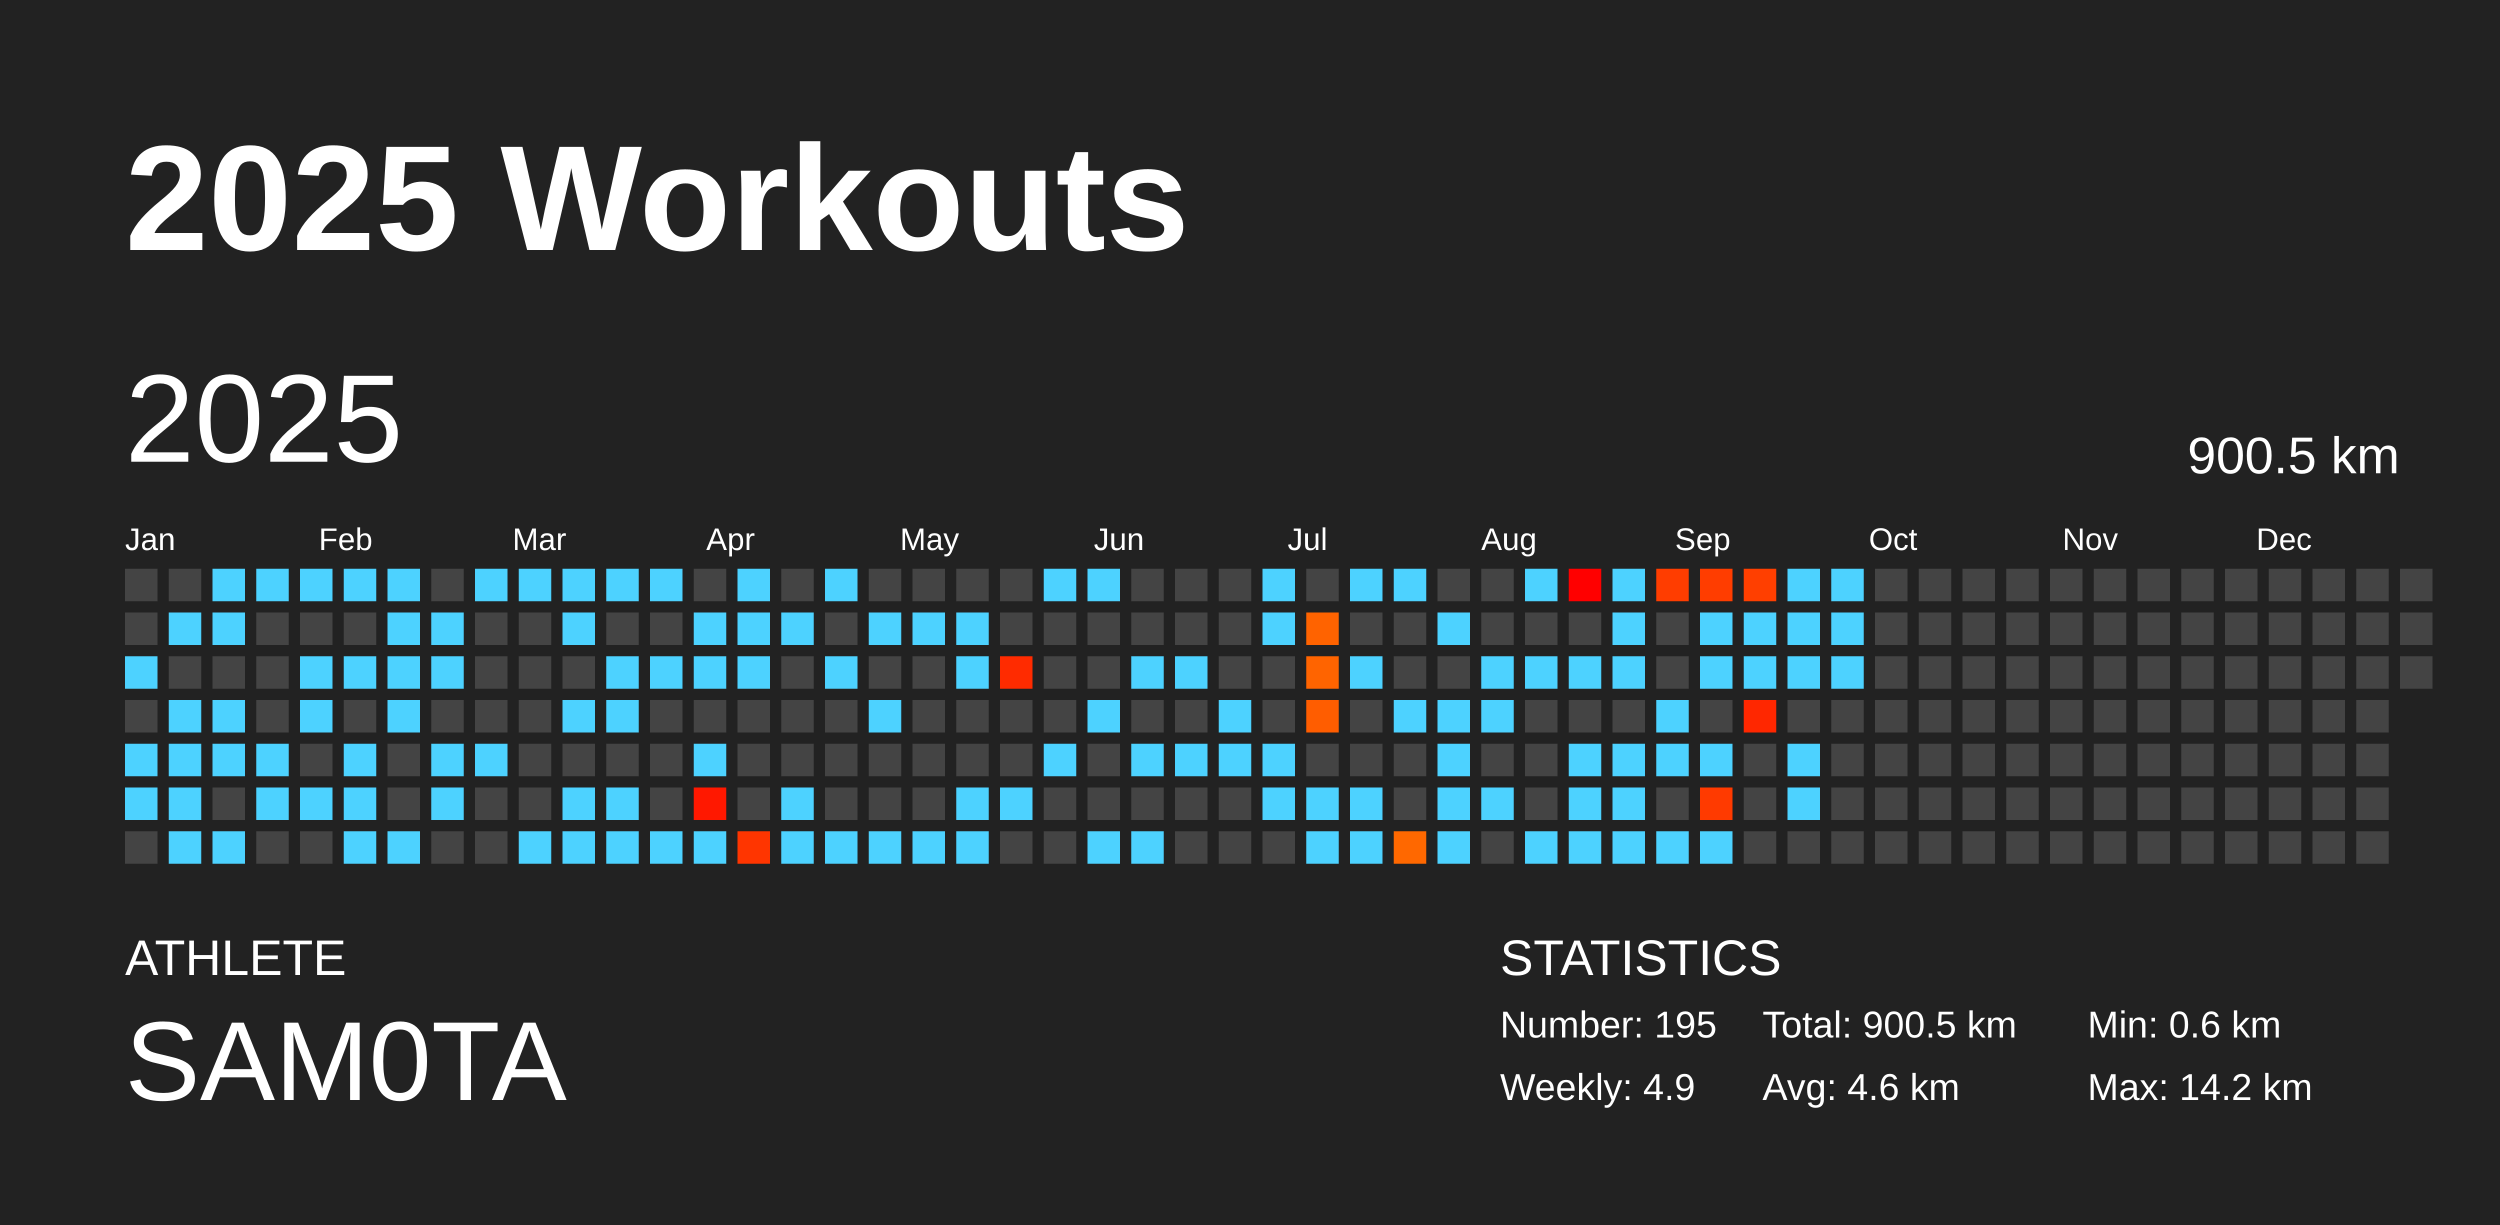
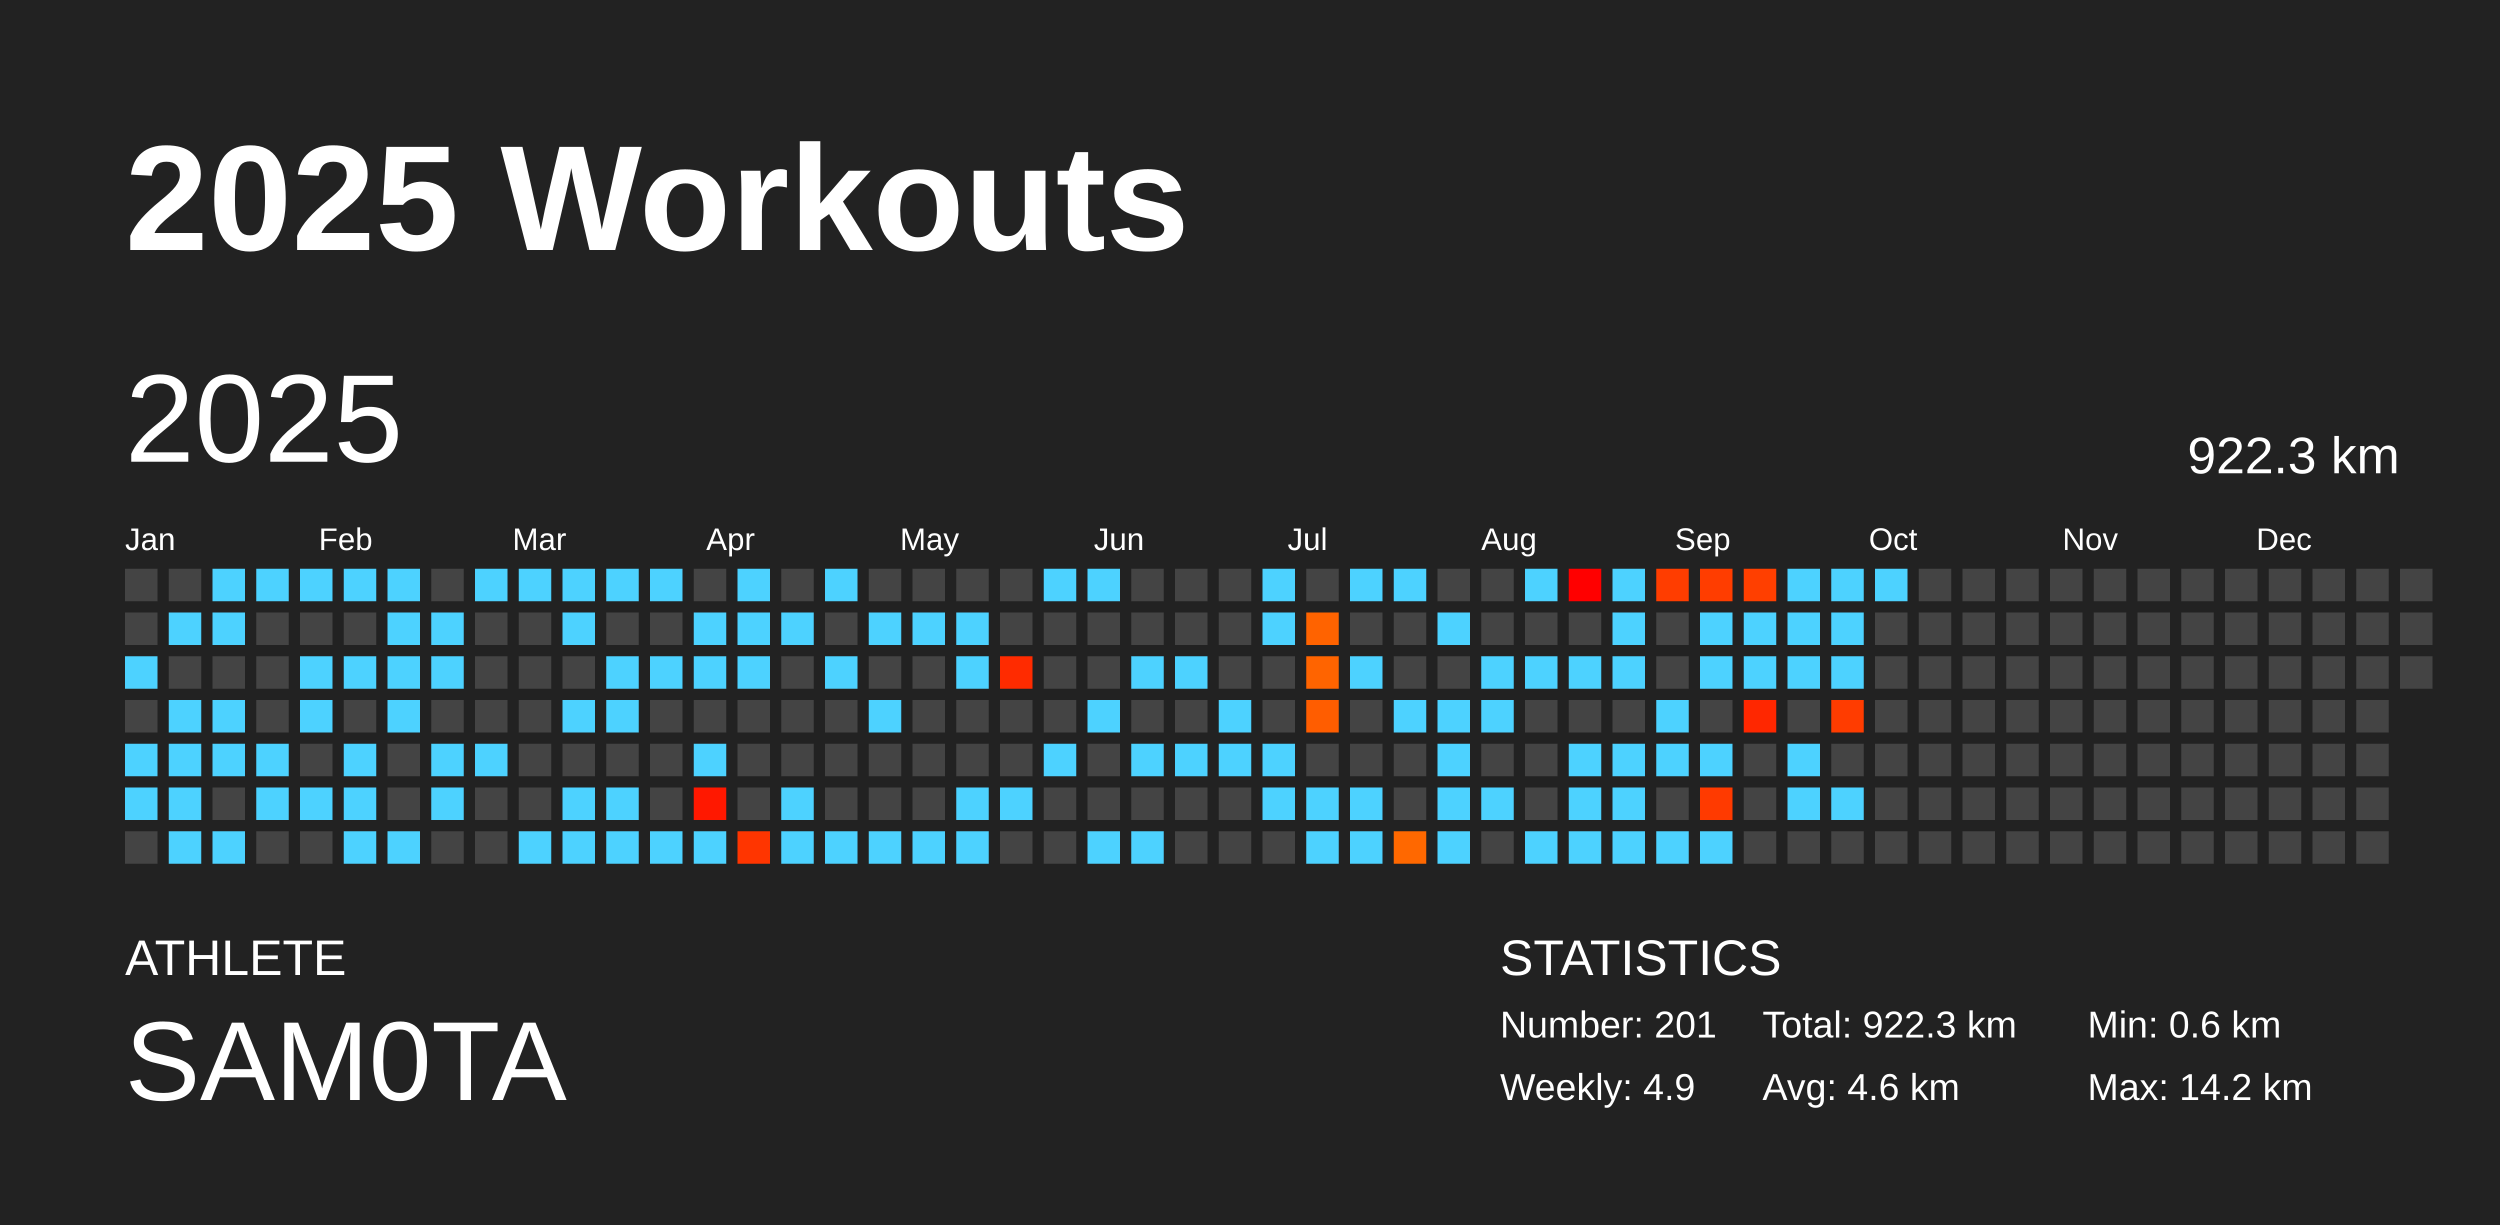
<svg xmlns="http://www.w3.org/2000/svg" baseProfile="full" height="98mm" version="1.1" viewBox="0,0,200,98" width="200mm">
  <defs />
  <rect fill="#222222" height="98" width="200" x="0" y="0" />
  <text fill="#FFFFFF" style="font-size:12px; font-family:Arial; font-weight:bold;" x="10" y="20">2025 Workouts</text>
  <text fill="#FFFFFF" style="font-size:4px; font-family:Arial" x="10" y="78">ATHLETE</text>
  <text fill="#FFFFFF" style="font-size:9px; font-family:Arial" x="10" y="88">SAM0TA</text>
  <text fill="#FFFFFF" style="font-size:4px; font-family:Arial" x="120" y="78">STATISTICS</text>
-   <text fill="#FFFFFF" style="font-size:3px; font-family:Arial" x="120" y="83">Number: 195</text>
+   <text fill="#FFFFFF" style="font-size:3px; font-family:Arial" x="120" y="83">Number: 201</text>
  <text fill="#FFFFFF" style="font-size:3px; font-family:Arial" x="120" y="88">Weekly: 4.9</text>
-   <text fill="#FFFFFF" style="font-size:3px; font-family:Arial" x="141" y="83">Total: 900.5 km</text>
+   <text fill="#FFFFFF" style="font-size:3px; font-family:Arial" x="141" y="83">Total: 922.3 km</text>
  <text fill="#FFFFFF" style="font-size:3px; font-family:Arial" x="141" y="88">Avg: 4.6 km</text>
  <text fill="#FFFFFF" style="font-size:3px; font-family:Arial" x="167" y="83">Min: 0.6 km</text>
  <text fill="#FFFFFF" style="font-size:3px; font-family:Arial" x="167" y="88">Max: 14.2 km</text>
  <text dominant-baseline="hanging" fill="#FFFFFF" style="font-size:10.0px; font-family:Arial;" x="10" y="30">2025</text>
-   <text dominant-baseline="hanging" fill="#FFFFFF" style="font-size:4.125px; font-family:Arial;" x="175" y="35">900.5 km</text>
+   <text dominant-baseline="hanging" fill="#FFFFFF" style="font-size:4.125px; font-family:Arial;" x="175" y="35">922.3 km</text>
  <text fill="#FFFFFF" style="font-size:2.5px; font-family:Arial" x="10.0" y="44">Jan</text>
  <text fill="#FFFFFF" style="font-size:2.5px; font-family:Arial" x="25.5" y="44">Feb</text>
  <text fill="#FFFFFF" style="font-size:2.5px; font-family:Arial" x="41.0" y="44">Mar</text>
  <text fill="#FFFFFF" style="font-size:2.5px; font-family:Arial" x="56.5" y="44">Apr</text>
  <text fill="#FFFFFF" style="font-size:2.5px; font-family:Arial" x="72.0" y="44">May</text>
  <text fill="#FFFFFF" style="font-size:2.5px; font-family:Arial" x="87.5" y="44">Jun</text>
  <text fill="#FFFFFF" style="font-size:2.5px; font-family:Arial" x="103.0" y="44">Jul</text>
  <text fill="#FFFFFF" style="font-size:2.5px; font-family:Arial" x="118.5" y="44">Aug</text>
  <text fill="#FFFFFF" style="font-size:2.5px; font-family:Arial" x="134.0" y="44">Sep</text>
  <text fill="#FFFFFF" style="font-size:2.5px; font-family:Arial" x="149.5" y="44">Oct</text>
  <text fill="#FFFFFF" style="font-size:2.5px; font-family:Arial" x="165.0" y="44">Nov</text>
  <text fill="#FFFFFF" style="font-size:2.5px; font-family:Arial" x="180.5" y="44">Dec</text>
  <rect fill="#444444" height="2.6" width="2.6" x="10.0" y="45.5" />
  <rect fill="#444444" height="2.6" width="2.6" x="10.0" y="49.0" />
  <rect fill="#4dd2ff" height="2.6" width="2.6" x="10.0" y="52.5" />
  <rect fill="#444444" height="2.6" width="2.6" x="10.0" y="56.0" />
  <rect fill="#4dd2ff" height="2.6" width="2.6" x="10.0" y="59.5" />
  <rect fill="#4dd2ff" height="2.6" width="2.6" x="10.0" y="63.0" />
  <rect fill="#444444" height="2.6" width="2.6" x="10.0" y="66.5" />
  <rect fill="#444444" height="2.6" width="2.6" x="13.5" y="45.5" />
  <rect fill="#4dd2ff" height="2.6" width="2.6" x="13.5" y="49.0" />
  <rect fill="#444444" height="2.6" width="2.6" x="13.5" y="52.5" />
  <rect fill="#4dd2ff" height="2.6" width="2.6" x="13.5" y="56.0" />
  <rect fill="#4dd2ff" height="2.6" width="2.6" x="13.5" y="59.5" />
  <rect fill="#4dd2ff" height="2.6" width="2.6" x="13.5" y="63.0" />
  <rect fill="#4dd2ff" height="2.6" width="2.6" x="13.5" y="66.5" />
  <rect fill="#4dd2ff" height="2.6" width="2.6" x="17.0" y="45.5" />
  <rect fill="#4dd2ff" height="2.6" width="2.6" x="17.0" y="49.0" />
  <rect fill="#444444" height="2.6" width="2.6" x="17.0" y="52.5" />
  <rect fill="#4dd2ff" height="2.6" width="2.6" x="17.0" y="56.0" />
  <rect fill="#4dd2ff" height="2.6" width="2.6" x="17.0" y="59.5" />
  <rect fill="#444444" height="2.6" width="2.6" x="17.0" y="63.0" />
  <rect fill="#4dd2ff" height="2.6" width="2.6" x="17.0" y="66.5" />
  <rect fill="#4dd2ff" height="2.6" width="2.6" x="20.5" y="45.5" />
  <rect fill="#444444" height="2.6" width="2.6" x="20.5" y="49.0" />
  <rect fill="#444444" height="2.6" width="2.6" x="20.5" y="52.5" />
  <rect fill="#444444" height="2.6" width="2.6" x="20.5" y="56.0" />
  <rect fill="#4dd2ff" height="2.6" width="2.6" x="20.5" y="59.5" />
  <rect fill="#4dd2ff" height="2.6" width="2.6" x="20.5" y="63.0" />
  <rect fill="#444444" height="2.6" width="2.6" x="20.5" y="66.5" />
  <rect fill="#4dd2ff" height="2.6" width="2.6" x="24.0" y="45.5" />
  <rect fill="#444444" height="2.6" width="2.6" x="24.0" y="49.0" />
  <rect fill="#4dd2ff" height="2.6" width="2.6" x="24.0" y="52.5" />
  <rect fill="#4dd2ff" height="2.6" width="2.6" x="24.0" y="56.0" />
  <rect fill="#444444" height="2.6" width="2.6" x="24.0" y="59.5" />
  <rect fill="#4dd2ff" height="2.6" width="2.6" x="24.0" y="63.0" />
  <rect fill="#444444" height="2.6" width="2.6" x="24.0" y="66.5" />
  <rect fill="#4dd2ff" height="2.6" width="2.6" x="27.5" y="45.5" />
  <rect fill="#444444" height="2.6" width="2.6" x="27.5" y="49.0" />
  <rect fill="#4dd2ff" height="2.6" width="2.6" x="27.5" y="52.5" />
  <rect fill="#444444" height="2.6" width="2.6" x="27.5" y="56.0" />
  <rect fill="#4dd2ff" height="2.6" width="2.6" x="27.5" y="59.5" />
  <rect fill="#4dd2ff" height="2.6" width="2.6" x="27.5" y="63.0" />
  <rect fill="#4dd2ff" height="2.6" width="2.6" x="27.5" y="66.5" />
  <rect fill="#4dd2ff" height="2.6" width="2.6" x="31.0" y="45.5" />
  <rect fill="#4dd2ff" height="2.6" width="2.6" x="31.0" y="49.0" />
  <rect fill="#4dd2ff" height="2.6" width="2.6" x="31.0" y="52.5" />
  <rect fill="#4dd2ff" height="2.6" width="2.6" x="31.0" y="56.0" />
  <rect fill="#444444" height="2.6" width="2.6" x="31.0" y="59.5" />
  <rect fill="#444444" height="2.6" width="2.6" x="31.0" y="63.0" />
  <rect fill="#4dd2ff" height="2.6" width="2.6" x="31.0" y="66.5" />
  <rect fill="#444444" height="2.6" width="2.6" x="34.5" y="45.5" />
  <rect fill="#4dd2ff" height="2.6" width="2.6" x="34.5" y="49.0" />
  <rect fill="#4dd2ff" height="2.6" width="2.6" x="34.5" y="52.5" />
  <rect fill="#444444" height="2.6" width="2.6" x="34.5" y="56.0" />
  <rect fill="#4dd2ff" height="2.6" width="2.6" x="34.5" y="59.5" />
  <rect fill="#4dd2ff" height="2.6" width="2.6" x="34.5" y="63.0" />
  <rect fill="#444444" height="2.6" width="2.6" x="34.5" y="66.5" />
  <rect fill="#4dd2ff" height="2.6" width="2.6" x="38.0" y="45.5" />
  <rect fill="#444444" height="2.6" width="2.6" x="38.0" y="49.0" />
  <rect fill="#444444" height="2.6" width="2.6" x="38.0" y="52.5" />
  <rect fill="#444444" height="2.6" width="2.6" x="38.0" y="56.0" />
  <rect fill="#4dd2ff" height="2.6" width="2.6" x="38.0" y="59.5" />
  <rect fill="#444444" height="2.6" width="2.6" x="38.0" y="63.0" />
  <rect fill="#444444" height="2.6" width="2.6" x="38.0" y="66.5" />
  <rect fill="#4dd2ff" height="2.6" width="2.6" x="41.5" y="45.5" />
  <rect fill="#444444" height="2.6" width="2.6" x="41.5" y="49.0" />
  <rect fill="#444444" height="2.6" width="2.6" x="41.5" y="52.5" />
  <rect fill="#444444" height="2.6" width="2.6" x="41.5" y="56.0" />
  <rect fill="#444444" height="2.6" width="2.6" x="41.5" y="59.5" />
  <rect fill="#444444" height="2.6" width="2.6" x="41.5" y="63.0" />
  <rect fill="#4dd2ff" height="2.6" width="2.6" x="41.5" y="66.5" />
  <rect fill="#4dd2ff" height="2.6" width="2.6" x="45.0" y="45.5" />
  <rect fill="#4dd2ff" height="2.6" width="2.6" x="45.0" y="49.0" />
  <rect fill="#444444" height="2.6" width="2.6" x="45.0" y="52.5" />
  <rect fill="#4dd2ff" height="2.6" width="2.6" x="45.0" y="56.0" />
  <rect fill="#444444" height="2.6" width="2.6" x="45.0" y="59.5" />
  <rect fill="#4dd2ff" height="2.6" width="2.6" x="45.0" y="63.0" />
  <rect fill="#4dd2ff" height="2.6" width="2.6" x="45.0" y="66.5" />
  <rect fill="#4dd2ff" height="2.6" width="2.6" x="48.5" y="45.5" />
  <rect fill="#444444" height="2.6" width="2.6" x="48.5" y="49.0" />
  <rect fill="#4dd2ff" height="2.6" width="2.6" x="48.5" y="52.5" />
  <rect fill="#4dd2ff" height="2.6" width="2.6" x="48.5" y="56.0" />
  <rect fill="#444444" height="2.6" width="2.6" x="48.5" y="59.5" />
  <rect fill="#4dd2ff" height="2.6" width="2.6" x="48.5" y="63.0" />
  <rect fill="#4dd2ff" height="2.6" width="2.6" x="48.5" y="66.5" />
  <rect fill="#4dd2ff" height="2.6" width="2.6" x="52.0" y="45.5" />
  <rect fill="#444444" height="2.6" width="2.6" x="52.0" y="49.0" />
  <rect fill="#4dd2ff" height="2.6" width="2.6" x="52.0" y="52.5" />
  <rect fill="#444444" height="2.6" width="2.6" x="52.0" y="56.0" />
  <rect fill="#444444" height="2.6" width="2.6" x="52.0" y="59.5" />
  <rect fill="#444444" height="2.6" width="2.6" x="52.0" y="63.0" />
  <rect fill="#4dd2ff" height="2.6" width="2.6" x="52.0" y="66.5" />
  <rect fill="#444444" height="2.6" width="2.6" x="55.5" y="45.5" />
  <rect fill="#4dd2ff" height="2.6" width="2.6" x="55.5" y="49.0" />
  <rect fill="#4dd2ff" height="2.6" width="2.6" x="55.5" y="52.5" />
  <rect fill="#444444" height="2.6" width="2.6" x="55.5" y="56.0" />
  <rect fill="#4dd2ff" height="2.6" width="2.6" x="55.5" y="59.5" />
  <rect fill="#ff1800" height="2.6" width="2.6" x="55.5" y="63.0" />
  <rect fill="#4dd2ff" height="2.6" width="2.6" x="55.5" y="66.5" />
  <rect fill="#4dd2ff" height="2.6" width="2.6" x="59.0" y="45.5" />
  <rect fill="#4dd2ff" height="2.6" width="2.6" x="59.0" y="49.0" />
  <rect fill="#4dd2ff" height="2.6" width="2.6" x="59.0" y="52.5" />
  <rect fill="#444444" height="2.6" width="2.6" x="59.0" y="56.0" />
  <rect fill="#444444" height="2.6" width="2.6" x="59.0" y="59.5" />
  <rect fill="#444444" height="2.6" width="2.6" x="59.0" y="63.0" />
  <rect fill="#ff3500" height="2.6" width="2.6" x="59.0" y="66.5" />
  <rect fill="#444444" height="2.6" width="2.6" x="62.5" y="45.5" />
  <rect fill="#4dd2ff" height="2.6" width="2.6" x="62.5" y="49.0" />
  <rect fill="#444444" height="2.6" width="2.6" x="62.5" y="52.5" />
  <rect fill="#444444" height="2.6" width="2.6" x="62.5" y="56.0" />
  <rect fill="#444444" height="2.6" width="2.6" x="62.5" y="59.5" />
  <rect fill="#4dd2ff" height="2.6" width="2.6" x="62.5" y="63.0" />
  <rect fill="#4dd2ff" height="2.6" width="2.6" x="62.5" y="66.5" />
  <rect fill="#4dd2ff" height="2.6" width="2.6" x="66.0" y="45.5" />
  <rect fill="#444444" height="2.6" width="2.6" x="66.0" y="49.0" />
  <rect fill="#4dd2ff" height="2.6" width="2.6" x="66.0" y="52.5" />
  <rect fill="#444444" height="2.6" width="2.6" x="66.0" y="56.0" />
  <rect fill="#444444" height="2.6" width="2.6" x="66.0" y="59.5" />
  <rect fill="#444444" height="2.6" width="2.6" x="66.0" y="63.0" />
  <rect fill="#4dd2ff" height="2.6" width="2.6" x="66.0" y="66.5" />
  <rect fill="#444444" height="2.6" width="2.6" x="69.5" y="45.5" />
  <rect fill="#4dd2ff" height="2.6" width="2.6" x="69.5" y="49.0" />
  <rect fill="#444444" height="2.6" width="2.6" x="69.5" y="52.5" />
  <rect fill="#4dd2ff" height="2.6" width="2.6" x="69.5" y="56.0" />
  <rect fill="#444444" height="2.6" width="2.6" x="69.5" y="59.5" />
  <rect fill="#444444" height="2.6" width="2.6" x="69.5" y="63.0" />
  <rect fill="#4dd2ff" height="2.6" width="2.6" x="69.5" y="66.5" />
  <rect fill="#444444" height="2.6" width="2.6" x="73.0" y="45.5" />
  <rect fill="#4dd2ff" height="2.6" width="2.6" x="73.0" y="49.0" />
  <rect fill="#444444" height="2.6" width="2.6" x="73.0" y="52.5" />
  <rect fill="#444444" height="2.6" width="2.6" x="73.0" y="56.0" />
  <rect fill="#444444" height="2.6" width="2.6" x="73.0" y="59.5" />
  <rect fill="#444444" height="2.6" width="2.6" x="73.0" y="63.0" />
  <rect fill="#4dd2ff" height="2.6" width="2.6" x="73.0" y="66.5" />
  <rect fill="#444444" height="2.6" width="2.6" x="76.5" y="45.5" />
  <rect fill="#4dd2ff" height="2.6" width="2.6" x="76.5" y="49.0" />
  <rect fill="#4dd2ff" height="2.6" width="2.6" x="76.5" y="52.5" />
  <rect fill="#444444" height="2.6" width="2.6" x="76.5" y="56.0" />
  <rect fill="#444444" height="2.6" width="2.6" x="76.5" y="59.5" />
  <rect fill="#4dd2ff" height="2.6" width="2.6" x="76.5" y="63.0" />
  <rect fill="#4dd2ff" height="2.6" width="2.6" x="76.5" y="66.5" />
  <rect fill="#444444" height="2.6" width="2.6" x="80.0" y="45.5" />
  <rect fill="#444444" height="2.6" width="2.6" x="80.0" y="49.0" />
  <rect fill="#ff2b00" height="2.6" width="2.6" x="80.0" y="52.5" />
  <rect fill="#444444" height="2.6" width="2.6" x="80.0" y="56.0" />
  <rect fill="#444444" height="2.6" width="2.6" x="80.0" y="59.5" />
  <rect fill="#4dd2ff" height="2.6" width="2.6" x="80.0" y="63.0" />
  <rect fill="#444444" height="2.6" width="2.6" x="80.0" y="66.5" />
  <rect fill="#4dd2ff" height="2.6" width="2.6" x="83.5" y="45.5" />
  <rect fill="#444444" height="2.6" width="2.6" x="83.5" y="49.0" />
  <rect fill="#444444" height="2.6" width="2.6" x="83.5" y="52.5" />
  <rect fill="#444444" height="2.6" width="2.6" x="83.5" y="56.0" />
  <rect fill="#4dd2ff" height="2.6" width="2.6" x="83.5" y="59.5" />
  <rect fill="#444444" height="2.6" width="2.6" x="83.5" y="63.0" />
  <rect fill="#444444" height="2.6" width="2.6" x="83.5" y="66.5" />
  <rect fill="#4dd2ff" height="2.6" width="2.6" x="87.0" y="45.5" />
  <rect fill="#444444" height="2.6" width="2.6" x="87.0" y="49.0" />
  <rect fill="#444444" height="2.6" width="2.6" x="87.0" y="52.5" />
  <rect fill="#4dd2ff" height="2.6" width="2.6" x="87.0" y="56.0" />
  <rect fill="#444444" height="2.6" width="2.6" x="87.0" y="59.5" />
  <rect fill="#444444" height="2.6" width="2.6" x="87.0" y="63.0" />
  <rect fill="#4dd2ff" height="2.6" width="2.6" x="87.0" y="66.5" />
  <rect fill="#444444" height="2.6" width="2.6" x="90.5" y="45.5" />
  <rect fill="#444444" height="2.6" width="2.6" x="90.5" y="49.0" />
  <rect fill="#4dd2ff" height="2.6" width="2.6" x="90.5" y="52.5" />
  <rect fill="#444444" height="2.6" width="2.6" x="90.5" y="56.0" />
  <rect fill="#4dd2ff" height="2.6" width="2.6" x="90.5" y="59.5" />
  <rect fill="#444444" height="2.6" width="2.6" x="90.5" y="63.0" />
  <rect fill="#4dd2ff" height="2.6" width="2.6" x="90.5" y="66.5" />
  <rect fill="#444444" height="2.6" width="2.6" x="94.0" y="45.5" />
  <rect fill="#444444" height="2.6" width="2.6" x="94.0" y="49.0" />
  <rect fill="#4dd2ff" height="2.6" width="2.6" x="94.0" y="52.5" />
  <rect fill="#444444" height="2.6" width="2.6" x="94.0" y="56.0" />
  <rect fill="#4dd2ff" height="2.6" width="2.6" x="94.0" y="59.5" />
  <rect fill="#444444" height="2.6" width="2.6" x="94.0" y="63.0" />
  <rect fill="#444444" height="2.6" width="2.6" x="94.0" y="66.5" />
  <rect fill="#444444" height="2.6" width="2.6" x="97.5" y="45.5" />
  <rect fill="#444444" height="2.6" width="2.6" x="97.5" y="49.0" />
  <rect fill="#444444" height="2.6" width="2.6" x="97.5" y="52.5" />
  <rect fill="#4dd2ff" height="2.6" width="2.6" x="97.5" y="56.0" />
  <rect fill="#4dd2ff" height="2.6" width="2.6" x="97.5" y="59.5" />
  <rect fill="#444444" height="2.6" width="2.6" x="97.5" y="63.0" />
  <rect fill="#444444" height="2.6" width="2.6" x="97.5" y="66.5" />
  <rect fill="#4dd2ff" height="2.6" width="2.6" x="101.0" y="45.5" />
  <rect fill="#4dd2ff" height="2.6" width="2.6" x="101.0" y="49.0" />
  <rect fill="#444444" height="2.6" width="2.6" x="101.0" y="52.5" />
  <rect fill="#444444" height="2.6" width="2.6" x="101.0" y="56.0" />
  <rect fill="#4dd2ff" height="2.6" width="2.6" x="101.0" y="59.5" />
  <rect fill="#4dd2ff" height="2.6" width="2.6" x="101.0" y="63.0" />
  <rect fill="#444444" height="2.6" width="2.6" x="101.0" y="66.5" />
  <rect fill="#444444" height="2.6" width="2.6" x="104.5" y="45.5" />
  <rect fill="#ff6300" height="2.6" width="2.6" x="104.5" y="49.0" />
  <rect fill="#ff6400" height="2.6" width="2.6" x="104.5" y="52.5" />
  <rect fill="#ff5d00" height="2.6" width="2.6" x="104.5" y="56.0" />
  <rect fill="#444444" height="2.6" width="2.6" x="104.5" y="59.5" />
  <rect fill="#4dd2ff" height="2.6" width="2.6" x="104.5" y="63.0" />
  <rect fill="#4dd2ff" height="2.6" width="2.6" x="104.5" y="66.5" />
  <rect fill="#4dd2ff" height="2.6" width="2.6" x="108.0" y="45.5" />
  <rect fill="#444444" height="2.6" width="2.6" x="108.0" y="49.0" />
  <rect fill="#4dd2ff" height="2.6" width="2.6" x="108.0" y="52.5" />
  <rect fill="#444444" height="2.6" width="2.6" x="108.0" y="56.0" />
  <rect fill="#444444" height="2.6" width="2.6" x="108.0" y="59.5" />
  <rect fill="#4dd2ff" height="2.6" width="2.6" x="108.0" y="63.0" />
  <rect fill="#4dd2ff" height="2.6" width="2.6" x="108.0" y="66.5" />
  <rect fill="#4dd2ff" height="2.6" width="2.6" x="111.5" y="45.5" />
  <rect fill="#444444" height="2.6" width="2.6" x="111.5" y="49.0" />
  <rect fill="#444444" height="2.6" width="2.6" x="111.5" y="52.5" />
  <rect fill="#4dd2ff" height="2.6" width="2.6" x="111.5" y="56.0" />
  <rect fill="#444444" height="2.6" width="2.6" x="111.5" y="59.5" />
  <rect fill="#444444" height="2.6" width="2.6" x="111.5" y="63.0" />
  <rect fill="#ff6800" height="2.6" width="2.6" x="111.5" y="66.5" />
  <rect fill="#444444" height="2.6" width="2.6" x="115.0" y="45.5" />
  <rect fill="#4dd2ff" height="2.6" width="2.6" x="115.0" y="49.0" />
  <rect fill="#444444" height="2.6" width="2.6" x="115.0" y="52.5" />
  <rect fill="#4dd2ff" height="2.6" width="2.6" x="115.0" y="56.0" />
  <rect fill="#4dd2ff" height="2.6" width="2.6" x="115.0" y="59.5" />
  <rect fill="#4dd2ff" height="2.6" width="2.6" x="115.0" y="63.0" />
  <rect fill="#4dd2ff" height="2.6" width="2.6" x="115.0" y="66.5" />
  <rect fill="#444444" height="2.6" width="2.6" x="118.5" y="45.5" />
  <rect fill="#444444" height="2.6" width="2.6" x="118.5" y="49.0" />
  <rect fill="#4dd2ff" height="2.6" width="2.6" x="118.5" y="52.5" />
  <rect fill="#4dd2ff" height="2.6" width="2.6" x="118.5" y="56.0" />
  <rect fill="#444444" height="2.6" width="2.6" x="118.5" y="59.5" />
  <rect fill="#4dd2ff" height="2.6" width="2.6" x="118.5" y="63.0" />
  <rect fill="#444444" height="2.6" width="2.6" x="118.5" y="66.5" />
  <rect fill="#4dd2ff" height="2.6" width="2.6" x="122.0" y="45.5" />
  <rect fill="#444444" height="2.6" width="2.6" x="122.0" y="49.0" />
  <rect fill="#4dd2ff" height="2.6" width="2.6" x="122.0" y="52.5" />
  <rect fill="#444444" height="2.6" width="2.6" x="122.0" y="56.0" />
  <rect fill="#444444" height="2.6" width="2.6" x="122.0" y="59.5" />
  <rect fill="#444444" height="2.6" width="2.6" x="122.0" y="63.0" />
  <rect fill="#4dd2ff" height="2.6" width="2.6" x="122.0" y="66.5" />
  <rect fill="#ff0000" height="2.6" width="2.6" x="125.5" y="45.5" />
  <rect fill="#444444" height="2.6" width="2.6" x="125.5" y="49.0" />
  <rect fill="#4dd2ff" height="2.6" width="2.6" x="125.5" y="52.5" />
  <rect fill="#444444" height="2.6" width="2.6" x="125.5" y="56.0" />
  <rect fill="#4dd2ff" height="2.6" width="2.6" x="125.5" y="59.5" />
  <rect fill="#4dd2ff" height="2.6" width="2.6" x="125.5" y="63.0" />
  <rect fill="#4dd2ff" height="2.6" width="2.6" x="125.5" y="66.5" />
  <rect fill="#4dd2ff" height="2.6" width="2.6" x="129.0" y="45.5" />
  <rect fill="#4dd2ff" height="2.6" width="2.6" x="129.0" y="49.0" />
  <rect fill="#4dd2ff" height="2.6" width="2.6" x="129.0" y="52.5" />
  <rect fill="#444444" height="2.6" width="2.6" x="129.0" y="56.0" />
  <rect fill="#4dd2ff" height="2.6" width="2.6" x="129.0" y="59.5" />
  <rect fill="#4dd2ff" height="2.6" width="2.6" x="129.0" y="63.0" />
  <rect fill="#4dd2ff" height="2.6" width="2.6" x="129.0" y="66.5" />
  <rect fill="#ff3d00" height="2.6" width="2.6" x="132.5" y="45.5" />
  <rect fill="#444444" height="2.6" width="2.6" x="132.5" y="49.0" />
  <rect fill="#444444" height="2.6" width="2.6" x="132.5" y="52.5" />
  <rect fill="#4dd2ff" height="2.6" width="2.6" x="132.5" y="56.0" />
  <rect fill="#4dd2ff" height="2.6" width="2.6" x="132.5" y="59.5" />
  <rect fill="#444444" height="2.6" width="2.6" x="132.5" y="63.0" />
  <rect fill="#4dd2ff" height="2.6" width="2.6" x="132.5" y="66.5" />
  <rect fill="#ff3d00" height="2.6" width="2.6" x="136.0" y="45.5" />
  <rect fill="#4dd2ff" height="2.6" width="2.6" x="136.0" y="49.0" />
  <rect fill="#4dd2ff" height="2.6" width="2.6" x="136.0" y="52.5" />
  <rect fill="#444444" height="2.6" width="2.6" x="136.0" y="56.0" />
  <rect fill="#4dd2ff" height="2.6" width="2.6" x="136.0" y="59.5" />
  <rect fill="#ff3a00" height="2.6" width="2.6" x="136.0" y="63.0" />
  <rect fill="#4dd2ff" height="2.6" width="2.6" x="136.0" y="66.5" />
  <rect fill="#ff3f00" height="2.6" width="2.6" x="139.5" y="45.5" />
  <rect fill="#4dd2ff" height="2.6" width="2.6" x="139.5" y="49.0" />
  <rect fill="#4dd2ff" height="2.6" width="2.6" x="139.5" y="52.5" />
  <rect fill="#ff2700" height="2.6" width="2.6" x="139.5" y="56.0" />
  <rect fill="#444444" height="2.6" width="2.6" x="139.5" y="59.5" />
  <rect fill="#444444" height="2.6" width="2.6" x="139.5" y="63.0" />
  <rect fill="#444444" height="2.6" width="2.6" x="139.5" y="66.5" />
  <rect fill="#4dd2ff" height="2.6" width="2.6" x="143.0" y="45.5" />
  <rect fill="#4dd2ff" height="2.6" width="2.6" x="143.0" y="49.0" />
  <rect fill="#4dd2ff" height="2.6" width="2.6" x="143.0" y="52.5" />
  <rect fill="#444444" height="2.6" width="2.6" x="143.0" y="56.0" />
  <rect fill="#4dd2ff" height="2.6" width="2.6" x="143.0" y="59.5" />
  <rect fill="#4dd2ff" height="2.6" width="2.6" x="143.0" y="63.0" />
  <rect fill="#444444" height="2.6" width="2.6" x="143.0" y="66.5" />
  <rect fill="#4dd2ff" height="2.6" width="2.6" x="146.5" y="45.5" />
  <rect fill="#4dd2ff" height="2.6" width="2.6" x="146.5" y="49.0" />
  <rect fill="#4dd2ff" height="2.6" width="2.6" x="146.5" y="52.5" />
-   <rect fill="#444444" height="2.6" width="2.6" x="146.5" y="56.0" />
+   <rect fill="#ff3c00" height="2.6" width="2.6" x="146.5" y="56.0" />
  <rect fill="#444444" height="2.6" width="2.6" x="146.5" y="59.5" />
-   <rect fill="#444444" height="2.6" width="2.6" x="146.5" y="63.0" />
+   <rect fill="#4dd2ff" height="2.6" width="2.6" x="146.5" y="63.0" />
  <rect fill="#444444" height="2.6" width="2.6" x="146.5" y="66.5" />
-   <rect fill="#444444" height="2.6" width="2.6" x="150.0" y="45.5" />
+   <rect fill="#4dd2ff" height="2.6" width="2.6" x="150.0" y="45.5" />
  <rect fill="#444444" height="2.6" width="2.6" x="150.0" y="49.0" />
  <rect fill="#444444" height="2.6" width="2.6" x="150.0" y="52.5" />
  <rect fill="#444444" height="2.6" width="2.6" x="150.0" y="56.0" />
  <rect fill="#444444" height="2.6" width="2.6" x="150.0" y="59.5" />
  <rect fill="#444444" height="2.6" width="2.6" x="150.0" y="63.0" />
  <rect fill="#444444" height="2.6" width="2.6" x="150.0" y="66.5" />
  <rect fill="#444444" height="2.6" width="2.6" x="153.5" y="45.5" />
  <rect fill="#444444" height="2.6" width="2.6" x="153.5" y="49.0" />
  <rect fill="#444444" height="2.6" width="2.6" x="153.5" y="52.5" />
  <rect fill="#444444" height="2.6" width="2.6" x="153.5" y="56.0" />
  <rect fill="#444444" height="2.6" width="2.6" x="153.5" y="59.5" />
  <rect fill="#444444" height="2.6" width="2.6" x="153.5" y="63.0" />
  <rect fill="#444444" height="2.6" width="2.6" x="153.5" y="66.5" />
  <rect fill="#444444" height="2.6" width="2.6" x="157.0" y="45.5" />
  <rect fill="#444444" height="2.6" width="2.6" x="157.0" y="49.0" />
  <rect fill="#444444" height="2.6" width="2.6" x="157.0" y="52.5" />
  <rect fill="#444444" height="2.6" width="2.6" x="157.0" y="56.0" />
  <rect fill="#444444" height="2.6" width="2.6" x="157.0" y="59.5" />
  <rect fill="#444444" height="2.6" width="2.6" x="157.0" y="63.0" />
  <rect fill="#444444" height="2.6" width="2.6" x="157.0" y="66.5" />
  <rect fill="#444444" height="2.6" width="2.6" x="160.5" y="45.5" />
  <rect fill="#444444" height="2.6" width="2.6" x="160.5" y="49.0" />
  <rect fill="#444444" height="2.6" width="2.6" x="160.5" y="52.5" />
  <rect fill="#444444" height="2.6" width="2.6" x="160.5" y="56.0" />
  <rect fill="#444444" height="2.6" width="2.6" x="160.5" y="59.5" />
  <rect fill="#444444" height="2.6" width="2.6" x="160.5" y="63.0" />
  <rect fill="#444444" height="2.6" width="2.6" x="160.5" y="66.5" />
  <rect fill="#444444" height="2.6" width="2.6" x="164.0" y="45.5" />
  <rect fill="#444444" height="2.6" width="2.6" x="164.0" y="49.0" />
  <rect fill="#444444" height="2.6" width="2.6" x="164.0" y="52.5" />
  <rect fill="#444444" height="2.6" width="2.6" x="164.0" y="56.0" />
  <rect fill="#444444" height="2.6" width="2.6" x="164.0" y="59.5" />
  <rect fill="#444444" height="2.6" width="2.6" x="164.0" y="63.0" />
  <rect fill="#444444" height="2.6" width="2.6" x="164.0" y="66.5" />
  <rect fill="#444444" height="2.6" width="2.6" x="167.5" y="45.5" />
  <rect fill="#444444" height="2.6" width="2.6" x="167.5" y="49.0" />
  <rect fill="#444444" height="2.6" width="2.6" x="167.5" y="52.5" />
  <rect fill="#444444" height="2.6" width="2.6" x="167.5" y="56.0" />
  <rect fill="#444444" height="2.6" width="2.6" x="167.5" y="59.5" />
  <rect fill="#444444" height="2.6" width="2.6" x="167.5" y="63.0" />
  <rect fill="#444444" height="2.6" width="2.6" x="167.5" y="66.5" />
  <rect fill="#444444" height="2.6" width="2.6" x="171.0" y="45.5" />
  <rect fill="#444444" height="2.6" width="2.6" x="171.0" y="49.0" />
  <rect fill="#444444" height="2.6" width="2.6" x="171.0" y="52.5" />
  <rect fill="#444444" height="2.6" width="2.6" x="171.0" y="56.0" />
  <rect fill="#444444" height="2.6" width="2.6" x="171.0" y="59.5" />
  <rect fill="#444444" height="2.6" width="2.6" x="171.0" y="63.0" />
  <rect fill="#444444" height="2.6" width="2.6" x="171.0" y="66.5" />
  <rect fill="#444444" height="2.6" width="2.6" x="174.5" y="45.5" />
  <rect fill="#444444" height="2.6" width="2.6" x="174.5" y="49.0" />
  <rect fill="#444444" height="2.6" width="2.6" x="174.5" y="52.5" />
  <rect fill="#444444" height="2.6" width="2.6" x="174.5" y="56.0" />
  <rect fill="#444444" height="2.6" width="2.6" x="174.5" y="59.5" />
  <rect fill="#444444" height="2.6" width="2.6" x="174.5" y="63.0" />
  <rect fill="#444444" height="2.6" width="2.6" x="174.5" y="66.5" />
  <rect fill="#444444" height="2.6" width="2.6" x="178.0" y="45.5" />
  <rect fill="#444444" height="2.6" width="2.6" x="178.0" y="49.0" />
  <rect fill="#444444" height="2.6" width="2.6" x="178.0" y="52.5" />
  <rect fill="#444444" height="2.6" width="2.6" x="178.0" y="56.0" />
  <rect fill="#444444" height="2.6" width="2.6" x="178.0" y="59.5" />
  <rect fill="#444444" height="2.6" width="2.6" x="178.0" y="63.0" />
  <rect fill="#444444" height="2.6" width="2.6" x="178.0" y="66.5" />
  <rect fill="#444444" height="2.6" width="2.6" x="181.5" y="45.5" />
  <rect fill="#444444" height="2.6" width="2.6" x="181.5" y="49.0" />
  <rect fill="#444444" height="2.6" width="2.6" x="181.5" y="52.5" />
  <rect fill="#444444" height="2.6" width="2.6" x="181.5" y="56.0" />
  <rect fill="#444444" height="2.6" width="2.6" x="181.5" y="59.5" />
  <rect fill="#444444" height="2.6" width="2.6" x="181.5" y="63.0" />
  <rect fill="#444444" height="2.6" width="2.6" x="181.5" y="66.5" />
  <rect fill="#444444" height="2.6" width="2.6" x="185.0" y="45.5" />
  <rect fill="#444444" height="2.6" width="2.6" x="185.0" y="49.0" />
  <rect fill="#444444" height="2.6" width="2.6" x="185.0" y="52.5" />
  <rect fill="#444444" height="2.6" width="2.6" x="185.0" y="56.0" />
  <rect fill="#444444" height="2.6" width="2.6" x="185.0" y="59.5" />
  <rect fill="#444444" height="2.6" width="2.6" x="185.0" y="63.0" />
  <rect fill="#444444" height="2.6" width="2.6" x="185.0" y="66.5" />
  <rect fill="#444444" height="2.6" width="2.6" x="188.5" y="45.5" />
  <rect fill="#444444" height="2.6" width="2.6" x="188.5" y="49.0" />
  <rect fill="#444444" height="2.6" width="2.6" x="188.5" y="52.5" />
  <rect fill="#444444" height="2.6" width="2.6" x="188.5" y="56.0" />
  <rect fill="#444444" height="2.6" width="2.6" x="188.5" y="59.5" />
  <rect fill="#444444" height="2.6" width="2.6" x="188.5" y="63.0" />
  <rect fill="#444444" height="2.6" width="2.6" x="188.5" y="66.5" />
  <rect fill="#444444" height="2.6" width="2.6" x="192.0" y="45.5" />
  <rect fill="#444444" height="2.6" width="2.6" x="192.0" y="49.0" />
  <rect fill="#444444" height="2.6" width="2.6" x="192.0" y="52.5" />
</svg>
